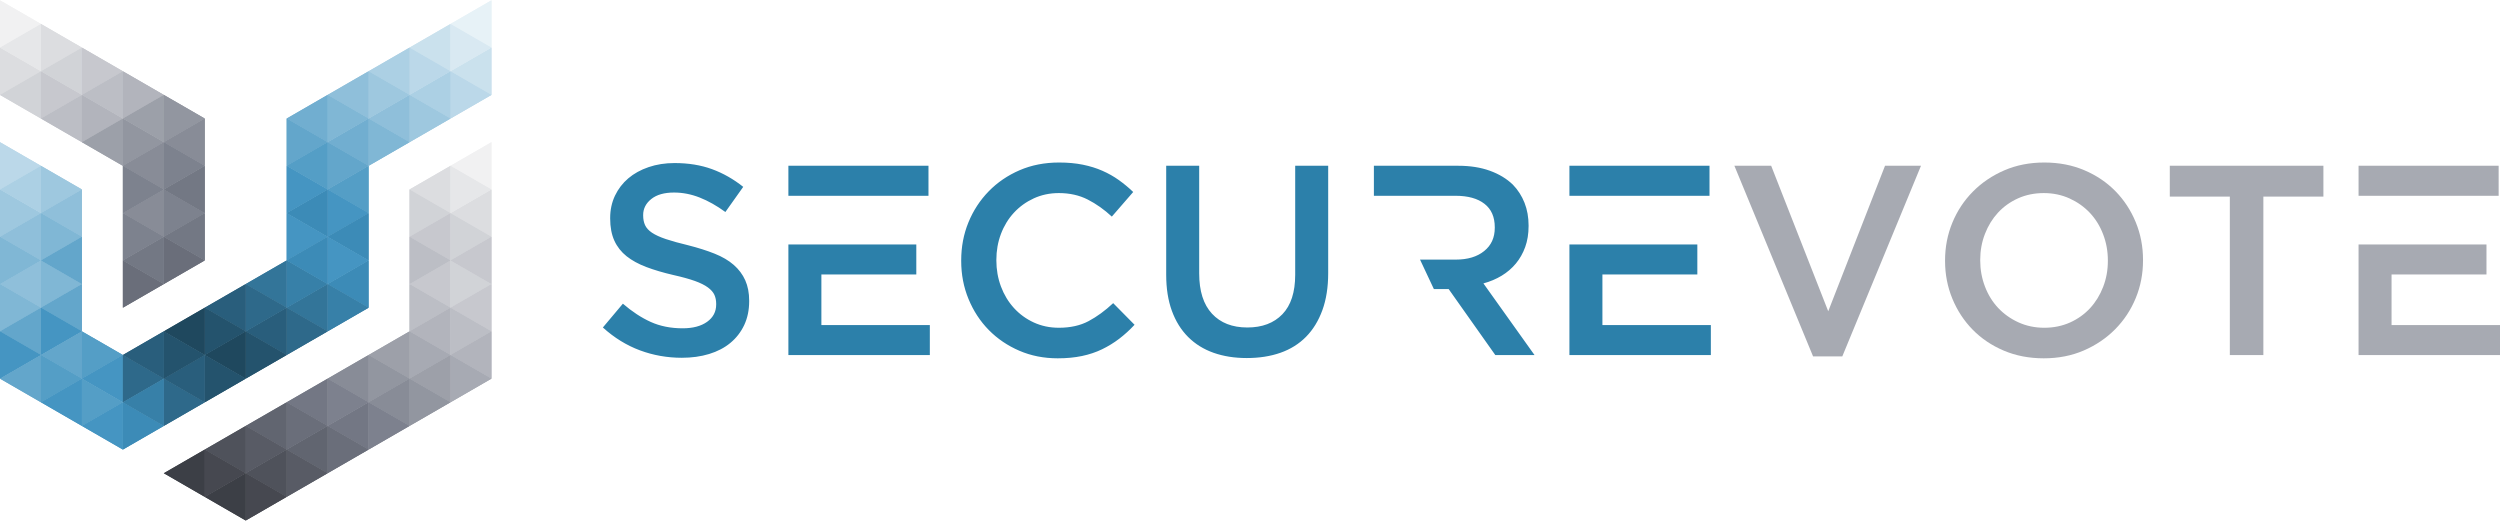
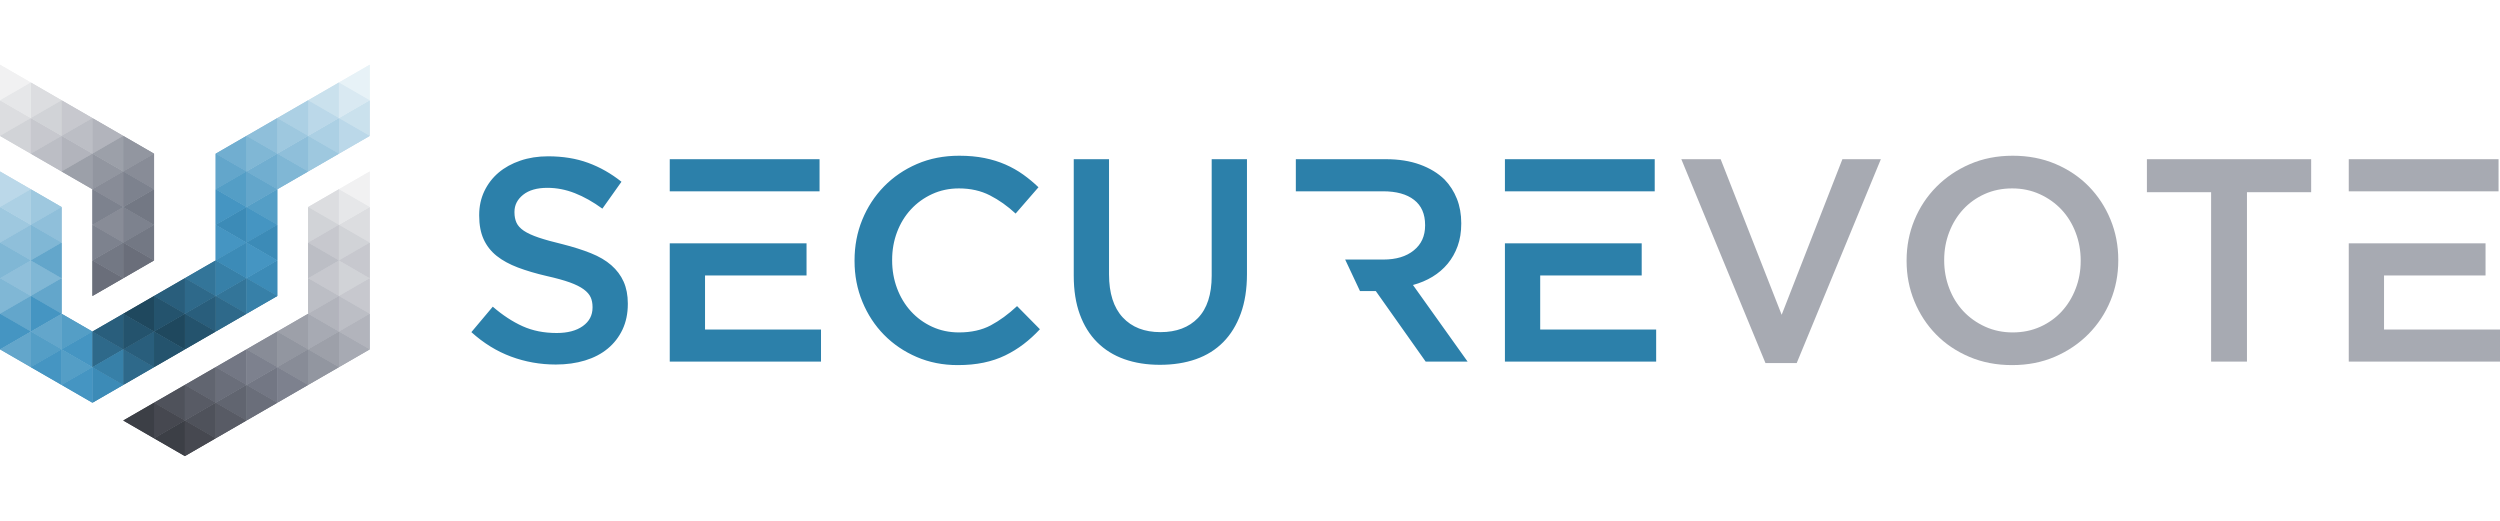
- <svg xmlns="http://www.w3.org/2000/svg" version="1.1" id="Layer_1" x="0px" y="0px" width="240px" height="50px" viewBox="0 0 1706.758 355.135" enable-background="new 0 0 312 65" xml:space="preserve">
+ <svg xmlns="http://www.w3.org/2000/svg" version="1.1" id="Layer_1" x="0px" y="0px" width="240px" height="50px" viewBox="0 0 2268.691 355.135" enable-background="new 0 0 2268.691 355.135" xml:space="preserve">
  <g>
-     <path fill-rule="evenodd" clip-rule="evenodd" fill="#2C80AA" d="M1158.776,166.673v20.497h-64.803v34.525h74.034v20.492h-96.56   v-75.514H1158.776z M1071.448,112.946h95.641v20.495h-95.641V112.946z M993.814,177.014c8.15,0,14.644-1.938,19.444-5.848   c4.831-3.878,7.231-9.17,7.231-15.848v-0.368c0-7.049-2.34-12.402-7.045-16.033c-4.678-3.66-11.297-5.477-19.82-5.477h-33.14   H937.96v-20.495h57.604c8.123,0,15.322,1.138,21.602,3.416c6.279,2.278,11.513,5.445,15.694,9.508   c3.448,3.57,6.093,7.694,7.941,12.369c1.844,4.679,2.769,9.849,2.769,15.511v0.368c0,5.295-0.769,10.064-2.311,14.311   c-1.536,4.246-3.662,7.999-6.367,11.26c-2.71,3.264-5.939,6.032-9.691,8.309c-3.756,2.277-7.909,4.033-12.466,5.262l34.897,48.928   h-26.771l-31.851-45.049h-0.37h-9.726l-9.458-20.125H993.814z M851.183,244.217c-8.367,0-15.936-1.195-22.709-3.598   c-6.768-2.4-12.551-6-17.354-10.801c-4.801-4.801-8.493-10.74-11.075-17.818c-2.587-7.078-3.879-15.291-3.879-24.646v-74.407   h22.525v73.485c0,12.061,2.922,21.23,8.738,27.508c5.818,6.279,13.848,9.418,24.127,9.418c10.153,0,18.123-3.016,23.938-9.047   c5.816-6.033,8.74-15.018,8.74-26.957v-74.407h22.525v73.3c0,9.602-1.327,18.031-3.972,25.293   c-2.647,7.264-6.368,13.324-11.166,18.186c-4.804,4.863-10.622,8.494-17.45,10.895   C867.339,243.021,859.677,244.217,851.183,244.217 M722.128,244.404c-9.478,0-18.216-1.723-26.215-5.172   c-8.003-3.445-14.954-8.156-20.836-14.125c-5.876-5.967-10.49-13.014-13.846-21.137c-3.353-8.123-5.015-16.801-5.015-26.034v-0.369   c0-9.232,1.63-17.879,4.922-25.941c3.294-8.061,7.909-15.14,13.848-21.232c5.942-6.095,12.987-10.895,21.11-14.402   c8.126-3.508,17.107-5.262,26.953-5.262c5.909,0,11.297,0.492,16.158,1.476c4.864,0.987,9.324,2.37,13.388,4.155   c4.058,1.785,7.815,3.911,11.259,6.368c3.448,2.463,6.707,5.172,9.788,8.126l-14.587,16.8c-5.171-4.8-10.646-8.678-16.433-11.632   c-5.782-2.953-12.369-4.431-19.757-4.431c-6.153,0-11.846,1.201-17.077,3.6c-5.229,2.401-9.756,5.664-13.568,9.788   c-3.816,4.122-6.771,8.953-8.866,14.492c-2.089,5.54-3.137,11.45-3.137,17.724v0.37c0,6.278,1.048,12.217,3.137,17.819   c2.095,5.598,5.05,10.492,8.866,14.676c3.812,4.184,8.339,7.477,13.568,9.879c5.231,2.398,10.924,3.6,17.077,3.6   c7.881,0,14.649-1.51,20.312-4.523c5.662-3.016,11.259-7.105,16.8-12.279l14.587,14.77c-3.322,3.572-6.804,6.74-10.433,9.512   c-3.63,2.768-7.539,5.168-11.723,7.199c-4.187,2.031-8.771,3.57-13.758,4.613C733.669,243.881,728.158,244.404,722.128,244.404    M625.568,166.673v20.497H560.76v34.525h74.042v20.492h-96.567v-75.514H625.568z M538.234,112.946h95.641v20.495h-95.641V112.946z    M465.494,244.037c-9.972,0-19.508-1.693-28.618-5.078c-9.11-3.387-17.541-8.59-25.296-15.602l13.664-16.25   c6.277,5.416,12.617,9.57,19.018,12.465c6.399,2.893,13.664,4.34,21.784,4.34c7.018,0,12.587-1.479,16.71-4.432   c4.121-2.955,6.186-6.896,6.186-11.818v-0.369c0-2.34-0.4-4.4-1.201-6.184c-0.798-1.783-2.276-3.479-4.433-5.078   c-2.182-1.602-5.139-3.078-8.892-4.432c-3.783-1.354-8.677-2.707-14.707-4.062c-6.924-1.6-13.047-3.416-18.433-5.445   c-5.357-2.032-9.876-4.493-13.511-7.386c-3.63-2.892-6.431-6.432-8.337-10.615c-1.907-4.185-2.861-9.231-2.861-15.142v-0.368   c0-5.539,1.105-10.618,3.289-15.231c2.22-4.616,5.234-8.556,9.081-11.818c3.846-3.263,8.463-5.815,13.878-7.662   c5.383-1.845,11.292-2.771,17.694-2.771c9.476,0,17.999,1.386,25.568,4.155c7.571,2.771,14.68,6.803,21.326,12.095l-12.186,17.169   c-5.909-4.307-11.755-7.599-17.541-9.878c-5.785-2.276-11.632-3.416-17.538-3.416c-6.645,0-11.818,1.476-15.508,4.43   c-3.695,2.956-5.539,6.587-5.539,10.895v0.37c0,2.461,0.428,4.648,1.29,6.556c0.863,1.905,2.433,3.629,4.707,5.168   c2.312,1.541,5.448,2.986,9.448,4.338c4.032,1.355,9.107,2.771,15.296,4.245c6.766,1.723,12.799,3.633,18.03,5.725   c5.231,2.093,9.602,4.648,13.047,7.665c3.448,3.016,6.093,6.52,7.879,10.523c1.783,3.998,2.675,8.648,2.675,13.939v0.367   c0,6.033-1.136,11.451-3.383,16.25c-2.277,4.797-5.418,8.863-9.448,12.186c-4.002,3.324-8.863,5.848-14.498,7.57   C478.479,243.172,472.265,244.037,465.494,244.037" />
-     <path fill-rule="evenodd" clip-rule="evenodd" fill="#A7AAB2" d="M1697.529,166.673v20.495h-64.807v34.527h74.035v20.492h-96.561   v-75.514H1697.529z M1610.197,112.946h95.641v20.495h-95.641V112.946z M1522.314,133.995h-40.987v-21.048h104.866v21.048h-40.988   v108.193h-22.891V133.995z M1395.29,244.404c-9.972,0-19.082-1.754-27.326-5.262c-8.249-3.51-15.324-8.277-21.233-14.309   s-10.523-13.078-13.848-21.141c-3.322-8.062-4.985-16.646-4.985-25.756v-0.369c0-9.107,1.663-17.695,4.985-25.755   c3.324-8.065,8.002-15.14,14.031-21.232c6.033-6.095,13.171-10.926,21.418-14.497c8.246-3.566,17.356-5.354,27.323-5.354   c9.972,0,19.077,1.752,27.329,5.262c8.249,3.507,15.321,8.279,21.23,14.311c5.909,6.03,10.523,13.077,13.849,21.138   c3.322,8.063,4.984,16.647,4.984,25.756v0.37c0,9.106-1.662,17.694-4.984,25.754c-3.325,8.066-8.002,15.139-14.032,21.234   c-6.032,6.092-13.174,10.924-21.415,14.492C1414.367,242.621,1405.26,244.404,1395.29,244.404 M1395.655,223.541   c6.37,0,12.219-1.201,17.573-3.6c5.322-2.4,9.877-5.662,13.692-9.787c3.786-4.123,6.771-8.955,8.892-14.492   c2.156-5.537,3.234-11.447,3.234-17.725v-0.369c0-6.276-1.078-12.218-3.234-17.818c-2.121-5.598-5.136-10.461-8.982-14.586   c-3.879-4.122-8.496-7.415-13.878-9.876c-5.415-2.46-11.294-3.694-17.662-3.694c-6.372,0-12.216,1.201-17.571,3.6   c-5.324,2.401-9.876,5.664-13.694,9.788c-3.783,4.122-6.771,8.953-8.894,14.491c-2.153,5.541-3.231,11.45-3.231,17.726v0.37   c0,6.278,1.078,12.217,3.231,17.819c2.123,5.602,5.139,10.463,8.984,14.586c3.879,4.123,8.496,7.414,13.879,9.875   C1383.409,222.309,1389.288,223.541,1395.655,223.541 M1184.072,112.946h25.11l38.955,99.333l38.774-99.333h24.553l-53.726,130.165   h-19.938L1184.072,112.946z" />
+     <path fill-rule="evenodd" clip-rule="evenodd" fill="#2C80AA" d="M1489.805,162.083v29.133h-92.109v49.074h105.23v29.127h-137.248   V162.083H1489.805z M1365.678,85.716h135.941v29.131h-135.941V85.716z M1255.331,176.781c11.585,0,20.814-2.754,27.638-8.312   c6.867-5.512,10.279-13.034,10.279-22.525v-0.522c0-10.019-3.326-17.628-10.014-22.79c-6.648-5.202-16.058-7.784-28.172-7.784   h-47.104h-32.017V85.716h81.877c11.547,0,21.779,1.617,30.704,4.855c8.926,3.238,16.364,7.739,22.308,13.515   c4.901,5.075,8.66,10.936,11.288,17.581c2.62,6.65,3.935,13.999,3.935,22.046v0.523c0,7.526-1.092,14.305-3.283,20.341   c-2.184,6.035-5.206,11.37-9.051,16.004c-3.852,4.64-8.442,8.573-13.775,11.811c-5.338,3.236-11.241,5.732-17.719,7.479   l49.603,69.545h-38.052l-45.271-64.031h-0.526h-13.823l-13.443-28.605H1255.331z M1052.598,272.301   c-11.893,0-22.65-1.698-32.277-5.113c-9.619-3.412-17.84-8.528-24.668-15.352c-6.823-6.824-12.071-15.267-15.741-25.327   c-3.678-10.061-5.514-21.734-5.514-35.032V85.716h32.017v104.451c0,17.143,4.153,30.176,12.421,39.099   c8.271,8.925,19.683,13.387,34.293,13.387c14.433,0,25.76-4.286,34.026-12.859c8.267-8.575,12.423-21.346,12.423-38.316V85.716   h32.017v104.187c0,13.647-1.887,25.629-5.645,35.95c-3.764,10.324-9.052,18.939-15.871,25.849   c-6.828,6.913-15.099,12.073-24.804,15.485C1075.562,270.603,1064.672,272.301,1052.598,272.301 M869.163,272.567   c-13.472,0-25.892-2.448-37.262-7.351c-11.375-4.897-21.255-11.594-29.615-20.077c-8.353-8.481-14.911-18.497-19.68-30.043   c-4.766-11.546-7.128-23.881-7.128-37.004v-0.525c0-13.123,2.316-25.413,6.996-36.872c4.682-11.458,11.241-21.519,19.683-30.179   c8.446-8.663,18.46-15.486,30.006-20.471c11.55-4.986,24.315-7.479,38.311-7.479c8.398,0,16.057,0.7,22.967,2.098   c6.913,1.403,13.253,3.369,19.028,5.906c5.768,2.538,11.109,5.559,16.003,9.052c4.901,3.501,9.533,7.351,13.913,11.55   l-20.733,23.879c-7.351-6.823-15.133-12.334-23.357-16.533c-8.219-4.197-17.581-6.298-28.082-6.298   c-8.746,0-16.837,1.708-24.272,5.117c-7.434,3.413-13.867,8.051-19.286,13.913c-5.425,5.859-9.625,12.726-12.603,20.599   c-2.969,7.874-4.458,16.274-4.458,25.193v0.526c0,8.923,1.489,17.366,4.458,25.328c2.978,7.956,7.178,14.913,12.603,20.859   c5.419,5.946,11.853,10.627,19.286,14.042c7.436,3.409,15.526,5.116,24.272,5.116c11.202,0,20.822-2.146,28.871-6.43   c8.048-4.286,16.003-10.1,23.878-17.453l20.734,20.993c-4.723,5.077-9.671,9.58-14.829,13.52   c-5.159,3.934-10.716,7.346-16.662,10.232c-5.951,2.888-12.467,5.075-19.556,6.558   C885.567,271.823,877.734,272.567,869.163,272.567 M731.915,162.083v29.133h-92.117v49.074H745.04v29.127H607.781V162.083H731.915z    M607.781,85.716h135.941v29.131H607.781V85.716z M504.39,272.046c-14.173,0-27.728-2.407-40.677-7.218   c-12.949-4.814-24.933-12.21-35.955-22.176l19.422-23.098c8.922,7.698,17.934,13.604,27.031,17.718   c9.096,4.111,19.422,6.168,30.963,6.168c9.975,0,17.891-2.102,23.752-6.299c5.857-4.2,8.791-9.803,8.791-16.799v-0.524   c0-3.325-0.568-6.255-1.707-8.789c-1.134-2.534-3.235-4.944-6.3-7.218c-3.102-2.276-7.305-4.375-12.639-6.299   c-5.377-1.924-12.333-3.848-20.904-5.774c-9.841-2.273-18.545-4.855-26.199-7.74c-7.615-2.888-14.038-6.386-19.204-10.499   c-5.159-4.11-9.141-9.142-11.85-15.088c-2.711-5.948-4.067-13.121-4.067-21.522v-0.522c0-7.873,1.571-15.092,4.675-21.649   c3.155-6.562,7.44-12.162,12.908-16.798c5.466-4.638,12.028-8.265,19.726-10.891c7.65-2.622,16.05-3.938,25.15-3.938   c13.468,0,25.583,1.97,36.342,5.905c10.762,3.938,20.865,9.669,30.312,17.192l-17.32,24.404c-8.399-6.122-16.708-10.8-24.933-14.04   c-8.223-3.235-16.533-4.855-24.928-4.855c-9.444,0-16.799,2.097-22.043,6.297c-5.252,4.202-7.873,9.363-7.873,15.485v0.525   c0,3.499,0.608,6.606,1.834,9.318c1.227,2.708,3.458,5.159,6.69,7.346c3.287,2.19,7.744,4.244,13.43,6.167   c5.731,1.927,12.945,3.938,21.741,6.034c9.616,2.449,18.191,5.164,25.628,8.137c7.436,2.975,13.647,6.607,18.544,10.894   c4.901,4.286,8.66,9.267,11.199,14.958c2.534,5.683,3.802,12.292,3.802,19.812v0.522c0,8.575-1.614,16.276-4.809,23.098   c-3.236,6.817-7.7,12.598-13.429,17.319c-5.688,4.726-12.599,8.312-20.607,10.761C522.846,270.815,514.014,272.046,504.39,272.046" />
+     <path fill-rule="evenodd" clip-rule="evenodd" fill="#A7AAB2" d="M2255.574,162.083v29.13h-92.114v49.077h105.231v29.127h-137.249   V162.083H2255.574z M2131.442,85.716h135.941v29.131h-135.941V85.716z M2006.528,115.634h-58.259V85.716h149.055v29.917h-58.26   v153.783h-32.536V115.634z M1825.979,272.567c-14.173,0-27.122-2.493-38.84-7.479c-11.726-4.989-21.782-11.766-30.182-20.338   c-8.398-8.573-14.957-18.589-19.682-30.049c-4.723-11.46-7.087-23.661-7.087-36.609v-0.525c0-12.945,2.364-25.151,7.087-36.607   c4.725-11.464,11.373-21.519,19.943-30.178c8.575-8.664,18.721-15.53,30.442-20.605c11.722-5.069,24.671-7.609,38.837-7.609   c14.174,0,27.115,2.49,38.845,7.479c11.726,4.985,21.777,11.768,30.177,20.341c8.398,8.571,14.957,18.587,19.684,30.045   c4.723,11.461,7.085,23.662,7.085,36.609v0.526c0,12.943-2.362,25.15-7.085,36.607c-4.727,11.465-11.373,21.518-19.945,30.182   c-8.573,8.659-18.725,15.527-30.438,20.599C1853.095,270.033,1840.149,272.567,1825.979,272.567 M1826.498,242.913   c9.055,0,17.367-1.707,24.979-5.116c7.564-3.412,14.039-8.048,19.462-13.911c5.381-5.86,9.623-12.729,12.638-20.599   c3.065-7.871,4.598-16.271,4.598-25.194v-0.525c0-8.921-1.532-17.367-4.598-25.327c-3.015-7.956-7.3-14.869-12.768-20.732   c-5.513-5.859-12.076-10.54-19.726-14.038c-7.696-3.497-16.053-5.25-25.104-5.25c-9.057,0-17.363,1.708-24.975,5.117   c-7.568,3.413-14.038,8.051-19.465,13.913c-5.378,5.859-9.624,12.726-12.642,20.597c-3.061,7.876-4.593,16.275-4.593,25.195v0.526   c0,8.923,1.532,17.366,4.593,25.328c3.018,7.962,7.304,14.871,12.771,20.731c5.514,5.86,12.076,10.539,19.727,14.036   C1809.092,241.161,1817.448,242.913,1826.498,242.913 M1525.76,85.716h35.69l55.37,141.19l55.113-141.19h34.898l-76.364,185.013   h-28.34L1525.76,85.716z" />
    <g>
      <polygon fill-rule="evenodd" clip-rule="evenodd" fill="#888C97" points="111.837,161.424 83.877,145.282 111.837,129.139   " />
      <polygon fill-rule="evenodd" clip-rule="evenodd" fill="#7D828E" points="111.838,161.424 139.798,145.281 111.838,129.139   " />
      <polygon fill-rule="evenodd" clip-rule="evenodd" fill="#C7C8CE" points="307.556,209.853 279.597,193.71 307.556,177.567   " />
      <polygon fill-rule="evenodd" clip-rule="evenodd" fill="#BCBEC5" points="279.597,225.995 307.556,209.853 279.597,193.71   " />
      <polygon fill-rule="evenodd" clip-rule="evenodd" fill="#B2B4BC" points="307.556,242.138 279.597,225.995 307.556,209.853   " />
      <polygon fill-rule="evenodd" clip-rule="evenodd" fill="#A7AAB3" points="279.597,258.28 307.556,242.138 279.597,225.995   " />
      <polygon fill-rule="evenodd" clip-rule="evenodd" fill="#DCDDE0" points="307.557,145.283 279.597,129.141 307.557,112.998   " />
      <polygon fill-rule="evenodd" clip-rule="evenodd" fill="#D1D3D7" points="279.598,161.425 307.558,145.283 279.598,129.141   " />
      <polygon fill-rule="evenodd" clip-rule="evenodd" fill="#DCDDE0" points="335.517,161.425 307.557,145.283 335.517,129.141   " />
      <polygon fill-rule="evenodd" clip-rule="evenodd" fill="#D1D3D7" points="307.557,209.853 335.517,193.71 307.557,177.567   " />
      <polygon fill-rule="evenodd" clip-rule="evenodd" fill="#C7C8CE" points="335.516,225.995 307.556,209.853 335.516,193.71   " />
      <polygon fill-rule="evenodd" clip-rule="evenodd" fill="#BCBEC5" points="307.557,242.138 335.517,225.995 307.557,209.853   " />
      <polygon fill-rule="evenodd" clip-rule="evenodd" fill="#F1F1F2" points="335.517,129.14 307.557,112.997 335.517,96.855   " />
      <polygon fill-rule="evenodd" clip-rule="evenodd" fill="#E6E7E9" points="307.558,145.283 335.518,129.141 307.558,112.998   " />
      <polygon fill-rule="evenodd" clip-rule="evenodd" fill="#737784" points="251.637,306.707 223.677,290.564 251.637,274.423   " />
      <polygon fill-rule="evenodd" clip-rule="evenodd" fill="#6A6E7A" points="223.677,322.85 251.637,306.707 223.677,290.564   " />
      <polygon fill-rule="evenodd" clip-rule="evenodd" fill="#616570" points="195.718,306.707 223.678,322.85 223.678,290.564   " />
      <polygon fill-rule="evenodd" clip-rule="evenodd" fill="#585B65" points="195.717,338.992 195.717,306.707 223.677,322.85   " />
      <polygon fill-rule="evenodd" clip-rule="evenodd" fill="#4F525B" points="167.758,322.85 195.718,338.993 195.718,306.708   " />
      <polygon fill-rule="evenodd" clip-rule="evenodd" fill="#464850" points="167.757,355.135 167.757,322.85 195.716,338.993   " />
      <polygon fill-rule="evenodd" clip-rule="evenodd" fill="#3C3F46" points="139.798,338.992 167.758,355.135 167.758,322.85   " />
      <polygon fill-rule="evenodd" clip-rule="evenodd" fill="#737784" points="223.677,290.564 195.717,274.423 223.677,258.279   " />
      <polygon fill-rule="evenodd" clip-rule="evenodd" fill="#6A6E7A" points="195.717,306.707 223.677,290.564 195.717,274.422   " />
      <polygon fill-rule="evenodd" clip-rule="evenodd" fill="#616570" points="167.758,290.564 195.718,306.708 195.718,274.423   " />
      <polygon fill-rule="evenodd" clip-rule="evenodd" fill="#585B65" points="167.757,322.85 167.757,290.564 195.717,306.708   " />
      <polygon fill-rule="evenodd" clip-rule="evenodd" fill="#4F525B" points="139.798,306.707 167.758,322.85 167.758,290.564   " />
      <polygon fill-rule="evenodd" clip-rule="evenodd" fill="#464850" points="139.797,338.992 139.797,306.707 167.758,322.85   " />
      <polygon fill-rule="evenodd" clip-rule="evenodd" fill="#3C3F46" points="111.838,322.85 139.798,338.993 139.798,306.708   " />
      <polygon fill-rule="evenodd" clip-rule="evenodd" fill="#9DA0A9" points="251.637,242.138 279.597,258.279 279.597,225.994   " />
      <polygon fill-rule="evenodd" clip-rule="evenodd" fill="#9296A0" points="251.637,274.422 251.637,242.138 279.597,258.279   " />
      <polygon fill-rule="evenodd" clip-rule="evenodd" fill="#888C97" points="223.677,258.279 251.637,274.423 251.637,242.138   " />
      <polygon fill-rule="evenodd" clip-rule="evenodd" fill="#7D818E" points="223.677,290.564 223.677,258.279 251.637,274.422   " />
      <polygon fill-rule="evenodd" clip-rule="evenodd" fill="#B2B4BC" points="335.516,258.28 307.556,242.138 335.516,225.995   " />
      <polygon fill-rule="evenodd" clip-rule="evenodd" fill="#A7AAB3" points="307.557,274.423 335.517,258.279 307.557,242.138   " />
      <polygon fill-rule="evenodd" clip-rule="evenodd" fill="#9DA0A9" points="279.597,258.28 307.557,274.423 307.557,242.138   " />
      <polygon fill-rule="evenodd" clip-rule="evenodd" fill="#9296A0" points="279.596,290.565 279.596,258.28 307.556,274.422   " />
      <polygon fill-rule="evenodd" clip-rule="evenodd" fill="#888C97" points="251.637,274.423 279.597,290.565 279.597,258.279   " />
      <polygon fill-rule="evenodd" clip-rule="evenodd" fill="#7D818E" points="251.637,306.708 251.637,274.423 279.597,290.564   " />
      <polygon fill-rule="evenodd" clip-rule="evenodd" fill="#80B7D5" points="27.959,209.853 55.919,193.71 27.959,177.567   " />
      <polygon fill-rule="evenodd" clip-rule="evenodd" fill="#63A6CB" points="55.918,225.995 27.959,209.853 55.918,193.71   " />
      <polygon fill-rule="evenodd" clip-rule="evenodd" fill="#4595C2" points="27.959,242.138 55.919,225.996 27.959,209.853   " />
      <polygon fill-rule="evenodd" clip-rule="evenodd" fill="#63A6CB" points="55.918,258.28 27.959,242.138 55.918,225.995   " />
      <polygon fill-rule="evenodd" clip-rule="evenodd" fill="#9EC8DF" points="27.959,145.283 55.919,129.14 27.959,112.998   " />
      <polygon fill-rule="evenodd" clip-rule="evenodd" fill="#8FBFDA" points="55.919,161.426 27.959,145.284 55.919,129.141   " />
      <polygon fill-rule="evenodd" clip-rule="evenodd" fill="#9EC8DF" points="-0.001,161.426 27.958,145.284 -0.001,129.141   " />
      <polygon fill-rule="evenodd" clip-rule="evenodd" fill="#8FBFDA" points="27.958,209.853 -0.002,193.71 27.958,177.567   " />
      <polygon fill-rule="evenodd" clip-rule="evenodd" fill="#80B7D5" points="-0.001,225.995 27.959,209.854 -0.001,193.71   " />
      <polygon fill-rule="evenodd" clip-rule="evenodd" fill="#63A6CB" points="27.958,242.138 -0.002,225.996 27.958,209.853   " />
      <polygon fill-rule="evenodd" clip-rule="evenodd" fill="#BBD8E9" points="-0.001,129.141 27.958,112.998 -0.001,96.855   " />
      <polygon fill-rule="evenodd" clip-rule="evenodd" fill="#ACD0E4" points="27.959,145.283 0,129.141 27.959,112.998   " />
      <polygon fill-rule="evenodd" clip-rule="evenodd" fill="#3C8BB7" points="83.878,306.707 111.838,290.564 83.878,274.423   " />
      <polygon fill-rule="evenodd" clip-rule="evenodd" fill="#2E698A" points="111.838,290.564 139.797,274.423 111.838,258.279   " />
      <polygon fill-rule="evenodd" clip-rule="evenodd" fill="#549EC6" points="83.877,242.138 55.918,258.279 55.918,225.994   " />
      <polygon fill-rule="evenodd" clip-rule="evenodd" fill="#4595C2" points="83.878,274.422 83.878,242.138 55.917,258.279   " />
      <polygon fill-rule="evenodd" clip-rule="evenodd" fill="#2E698A" points="111.837,258.279 83.877,274.423 83.877,242.138   " />
      <polygon fill-rule="evenodd" clip-rule="evenodd" fill="#3780A8" points="111.837,290.564 111.837,258.279 83.877,274.422   " />
      <polygon fill-rule="evenodd" clip-rule="evenodd" fill="#4595C2" points="-0.001,258.28 27.959,242.138 -0.001,225.995   " />
      <polygon fill-rule="evenodd" clip-rule="evenodd" fill="#63A6CB" points="27.958,274.423 -0.002,258.279 27.958,242.138   " />
      <polygon fill-rule="evenodd" clip-rule="evenodd" fill="#549EC6" points="55.918,258.28 27.958,274.423 27.958,242.138   " />
      <polygon fill-rule="evenodd" clip-rule="evenodd" fill="#4595C2" points="55.918,290.565 55.918,258.28 27.959,274.422   " />
      <polygon fill-rule="evenodd" clip-rule="evenodd" fill="#549EC6" points="83.878,274.423 55.917,290.565 55.917,258.279   " />
      <polygon fill-rule="evenodd" clip-rule="evenodd" fill="#4595C2" points="83.878,306.708 83.878,274.423 55.918,290.564   " />
      <polygon fill-rule="evenodd" clip-rule="evenodd" fill="#337599" points="223.677,225.995 195.717,209.853 223.677,193.71   " />
      <polygon fill-rule="evenodd" clip-rule="evenodd" fill="#2E698A" points="195.718,242.138 223.678,225.995 195.718,209.853   " />
      <polygon fill-rule="evenodd" clip-rule="evenodd" fill="#295E7C" points="167.758,225.995 195.718,242.137 195.718,209.853   " />
      <polygon fill-rule="evenodd" clip-rule="evenodd" fill="#24536D" points="167.757,258.28 167.757,225.995 195.717,242.138   " />
      <polygon fill-rule="evenodd" clip-rule="evenodd" fill="#1F485E" points="139.798,242.138 167.758,258.279 167.758,225.995   " />
      <polygon fill-rule="evenodd" clip-rule="evenodd" fill="#24536D" points="139.798,274.423 139.798,242.138 167.758,258.279   " />
      <polygon fill-rule="evenodd" clip-rule="evenodd" fill="#295E7C" points="111.838,258.28 139.797,274.423 139.797,242.138   " />
      <polygon fill-rule="evenodd" clip-rule="evenodd" fill="#337599" points="195.717,209.853 167.757,193.71 195.717,177.567   " />
      <polygon fill-rule="evenodd" clip-rule="evenodd" fill="#2E698A" points="167.758,225.995 195.718,209.853 167.758,193.71   " />
      <polygon fill-rule="evenodd" clip-rule="evenodd" fill="#295E7C" points="139.798,209.853 167.758,225.995 167.758,193.71   " />
      <polygon fill-rule="evenodd" clip-rule="evenodd" fill="#24536D" points="139.797,242.138 139.797,209.853 167.758,225.995   " />
      <polygon fill-rule="evenodd" clip-rule="evenodd" fill="#1F485E" points="111.838,225.995 139.797,242.137 139.797,209.853   " />
      <polygon fill-rule="evenodd" clip-rule="evenodd" fill="#24536D" points="111.838,258.279 111.838,225.995 139.798,242.138   " />
      <polygon fill-rule="evenodd" clip-rule="evenodd" fill="#295E7C" points="83.878,242.138 111.838,258.279 111.838,225.995   " />
      <polygon fill-rule="evenodd" clip-rule="evenodd" fill="#549EC6" points="223.679,129.14 251.639,145.282 251.639,112.998   " />
      <polygon fill-rule="evenodd" clip-rule="evenodd" fill="#4595C2" points="223.678,161.425 223.678,129.14 251.638,145.283   " />
      <polygon fill-rule="evenodd" clip-rule="evenodd" fill="#3C8BB7" points="195.719,145.283 223.679,161.425 223.679,129.14   " />
      <polygon fill-rule="evenodd" clip-rule="evenodd" fill="#3780A8" points="195.718,209.853 195.718,177.567 223.678,193.709   " />
      <polygon fill-rule="evenodd" clip-rule="evenodd" fill="#3C8BB7" points="223.677,193.71 251.637,209.853 251.637,177.567   " />
      <polygon fill-rule="evenodd" clip-rule="evenodd" fill="#3780A8" points="223.677,225.995 223.677,193.71 251.637,209.853   " />
      <polygon fill-rule="evenodd" clip-rule="evenodd" fill="#CAE1ED" points="335.517,64.57 307.558,48.428 335.517,32.285   " />
      <polygon fill-rule="evenodd" clip-rule="evenodd" fill="#BBD8E9" points="307.558,80.712 335.517,64.57 307.558,48.427   " />
      <polygon fill-rule="evenodd" clip-rule="evenodd" fill="#ACD0E4" points="279.598,64.57 307.558,80.712 307.558,48.428   " />
      <polygon fill-rule="evenodd" clip-rule="evenodd" fill="#9EC8DF" points="279.598,96.855 279.598,64.57 307.558,80.713   " />
      <polygon fill-rule="evenodd" clip-rule="evenodd" fill="#8FBFDA" points="251.638,80.712 279.598,96.854 279.598,64.569   " />
      <polygon fill-rule="evenodd" clip-rule="evenodd" fill="#80B7D5" points="251.638,112.998 251.638,80.712 279.598,96.855   " />
      <polygon fill-rule="evenodd" clip-rule="evenodd" fill="#71AED0" points="223.679,96.855 251.639,112.997 251.639,80.713   " />
      <polygon fill-rule="evenodd" clip-rule="evenodd" fill="#CAE1ED" points="307.558,48.427 279.597,32.285 307.558,16.142   " />
      <polygon fill-rule="evenodd" clip-rule="evenodd" fill="#BBD8E9" points="279.598,64.57 307.558,48.428 279.598,32.285   " />
      <polygon fill-rule="evenodd" clip-rule="evenodd" fill="#ACD0E4" points="251.638,48.427 279.598,64.569 279.598,32.284   " />
      <polygon fill-rule="evenodd" clip-rule="evenodd" fill="#9EC8DF" points="251.638,80.712 251.638,48.427 279.598,64.57   " />
      <polygon fill-rule="evenodd" clip-rule="evenodd" fill="#8FBFDA" points="223.679,64.57 251.639,80.712 251.639,48.428   " />
      <polygon fill-rule="evenodd" clip-rule="evenodd" fill="#80B7D5" points="223.678,96.854 223.678,64.57 251.638,80.713   " />
      <polygon fill-rule="evenodd" clip-rule="evenodd" fill="#71AED0" points="195.719,80.712 223.679,96.854 223.679,64.569   " />
      <polygon fill-rule="evenodd" clip-rule="evenodd" fill="#E7F2F7" points="307.558,16.142 335.518,32.285 335.518,0   " />
      <polygon fill-rule="evenodd" clip-rule="evenodd" fill="#D9E9F2" points="307.558,48.427 307.558,16.142 335.518,32.285   " />
      <polygon fill-rule="evenodd" clip-rule="evenodd" fill="#DCDDE0" points="0,64.57 27.96,48.428 0,32.285   " />
      <polygon fill-rule="evenodd" clip-rule="evenodd" fill="#D1D3D7" points="27.959,80.712 -0.001,64.57 27.959,48.427   " />
      <polygon fill-rule="evenodd" clip-rule="evenodd" fill="#C7C8CE" points="55.919,64.57 27.959,80.712 27.959,48.428   " />
      <polygon fill-rule="evenodd" clip-rule="evenodd" fill="#BCBEC5" points="55.919,96.855 55.919,64.57 27.959,80.713   " />
      <polygon fill-rule="evenodd" clip-rule="evenodd" fill="#B2B4BC" points="83.879,80.712 55.919,96.854 55.919,64.569   " />
      <polygon fill-rule="evenodd" clip-rule="evenodd" fill="#9CA0A9" points="83.879,112.998 83.879,80.712 55.919,96.855   " />
      <polygon fill-rule="evenodd" clip-rule="evenodd" fill="#9296A0" points="111.839,96.855 83.879,112.997 83.879,80.713   " />
      <polygon fill-rule="evenodd" clip-rule="evenodd" fill="#DCDDE0" points="27.96,48.427 55.92,32.285 27.96,16.142   " />
      <polygon fill-rule="evenodd" clip-rule="evenodd" fill="#D1D3D7" points="55.919,64.57 27.959,48.428 55.919,32.285   " />
      <polygon fill-rule="evenodd" clip-rule="evenodd" fill="#C7C8CE" points="83.879,48.427 55.919,64.569 55.919,32.284   " />
      <polygon fill-rule="evenodd" clip-rule="evenodd" fill="#BCBEC5" points="83.879,80.712 83.879,48.427 55.919,64.57   " />
      <polygon fill-rule="evenodd" clip-rule="evenodd" fill="#B2B4BC" points="111.839,64.57 83.879,80.712 83.879,48.428   " />
      <polygon fill-rule="evenodd" clip-rule="evenodd" fill="#9CA0A9" points="111.839,96.854 111.839,64.57 83.879,80.713   " />
      <polygon fill-rule="evenodd" clip-rule="evenodd" fill="#9296A0" points="139.798,80.712 111.838,96.854 111.838,64.569   " />
      <polygon fill-rule="evenodd" clip-rule="evenodd" fill="#F1F1F2" points="27.959,16.142 0,32.285 0,0   " />
      <polygon fill-rule="evenodd" clip-rule="evenodd" fill="#E6E7E9" points="27.959,48.427 27.959,16.142 -0.001,32.285   " />
      <polygon fill-rule="evenodd" clip-rule="evenodd" fill="#6A6E7A" points="83.878,209.853 111.839,193.709 83.878,177.567   " />
      <polygon fill-rule="evenodd" clip-rule="evenodd" fill="#888C97" points="111.839,129.14 83.879,112.998 111.839,96.855   " />
      <polygon fill-rule="evenodd" clip-rule="evenodd" fill="#7D828E" points="83.879,145.282 111.839,129.14 83.879,112.997   " />
      <polygon fill-rule="evenodd" clip-rule="evenodd" fill="#737884" points="139.798,145.282 111.838,129.14 139.798,112.997   " />
      <polygon fill-rule="evenodd" clip-rule="evenodd" fill="#888C97" points="139.798,112.998 111.838,96.855 139.798,80.712   " />
      <polygon fill-rule="evenodd" clip-rule="evenodd" fill="#7D828E" points="111.839,129.14 139.799,112.998 111.839,96.855   " />
      <polygon fill-rule="evenodd" clip-rule="evenodd" fill="#63A6CB" points="223.679,129.14 251.639,112.998 223.679,96.855   " />
      <polygon fill-rule="evenodd" clip-rule="evenodd" fill="#4595C2" points="195.719,145.282 223.679,129.14 195.719,112.997   " />
      <polygon fill-rule="evenodd" clip-rule="evenodd" fill="#63A6CB" points="195.719,112.998 223.679,96.855 195.719,80.712   " />
      <polygon fill-rule="evenodd" clip-rule="evenodd" fill="#549EC6" points="223.679,129.14 195.718,112.998 223.679,96.855   " />
      <polygon fill-rule="evenodd" clip-rule="evenodd" fill="#4595C2" points="195.719,177.566 195.719,145.282 223.679,161.425   " />
      <polygon fill-rule="evenodd" clip-rule="evenodd" fill="#3C8BB7" points="223.679,161.425 251.639,177.567 251.639,145.282   " />
      <polygon fill-rule="evenodd" clip-rule="evenodd" fill="#4595C2" points="223.679,193.71 223.679,161.425 251.639,177.567   " />
      <polygon fill-rule="evenodd" clip-rule="evenodd" fill="#3C8BB7" points="223.678,193.71 195.718,177.567 223.678,161.425   " />
      <polygon fill-rule="evenodd" clip-rule="evenodd" fill="#6A6E7A" points="111.838,193.709 139.798,177.567 111.838,161.424   " />
      <polygon fill-rule="evenodd" clip-rule="evenodd" fill="#737884" points="111.838,193.71 83.878,177.566 111.838,161.424   " />
      <polygon fill-rule="evenodd" clip-rule="evenodd" fill="#7D828E" points="83.878,177.566 111.838,161.425 83.878,145.282   " />
      <polygon fill-rule="evenodd" clip-rule="evenodd" fill="#737884" points="139.797,177.566 111.837,161.425 139.797,145.282   " />
      <polygon fill-rule="evenodd" clip-rule="evenodd" fill="#80B7D5" points="27.959,177.567 55.919,161.426 27.959,145.283   " />
      <polygon fill-rule="evenodd" clip-rule="evenodd" fill="#8FBFDA" points="27.959,177.567 0,161.425 27.959,145.283   " />
      <polygon fill-rule="evenodd" clip-rule="evenodd" fill="#63A6CB" points="55.919,193.711 27.959,177.569 55.919,161.426   " />
      <polygon fill-rule="evenodd" clip-rule="evenodd" fill="#80B7D5" points="-0.001,193.711 27.958,177.569 -0.001,161.426   " />
      <polygon fill-rule="evenodd" clip-rule="evenodd" fill="#C7C8CE" points="307.558,177.567 279.597,161.426 307.558,145.283   " />
      <polygon fill-rule="evenodd" clip-rule="evenodd" fill="#D1D3D7" points="307.558,177.567 335.517,161.425 307.558,145.283   " />
      <polygon fill-rule="evenodd" clip-rule="evenodd" fill="#BCBEC5" points="279.598,193.71 307.558,177.567 279.598,161.425   " />
      <polygon fill-rule="evenodd" clip-rule="evenodd" fill="#C7C8CE" points="335.517,193.71 307.558,177.567 335.517,161.426   " />
      <polygon fill-rule="evenodd" clip-rule="evenodd" fill="#888C97" points="111.837,161.424 83.877,145.282 111.837,129.139   " />
      <polygon fill-rule="evenodd" clip-rule="evenodd" fill="#7D828E" points="111.838,161.424 139.798,145.281 111.838,129.139   " />
      <polygon fill-rule="evenodd" clip-rule="evenodd" fill="#C7C8CE" points="307.556,209.853 279.597,193.71 307.556,177.567   " />
      <polygon fill-rule="evenodd" clip-rule="evenodd" fill="#BCBEC5" points="279.597,225.995 307.556,209.853 279.597,193.71   " />
      <polygon fill-rule="evenodd" clip-rule="evenodd" fill="#B2B4BC" points="307.556,242.138 279.597,225.995 307.556,209.853   " />
      <polygon fill-rule="evenodd" clip-rule="evenodd" fill="#A7AAB3" points="279.597,258.28 307.556,242.138 279.597,225.995   " />
      <polygon fill-rule="evenodd" clip-rule="evenodd" fill="#DCDDE0" points="307.557,145.283 279.597,129.141 307.557,112.998   " />
      <polygon fill-rule="evenodd" clip-rule="evenodd" fill="#D1D3D7" points="279.598,161.425 307.558,145.283 279.598,129.141   " />
      <polygon fill-rule="evenodd" clip-rule="evenodd" fill="#DCDDE0" points="335.517,161.425 307.557,145.283 335.517,129.141   " />
      <polygon fill-rule="evenodd" clip-rule="evenodd" fill="#D1D3D7" points="307.557,209.853 335.517,193.71 307.557,177.567   " />
      <polygon fill-rule="evenodd" clip-rule="evenodd" fill="#C7C8CE" points="335.516,225.995 307.556,209.853 335.516,193.71   " />
      <polygon fill-rule="evenodd" clip-rule="evenodd" fill="#BCBEC5" points="307.557,242.138 335.517,225.995 307.557,209.853   " />
      <polygon fill-rule="evenodd" clip-rule="evenodd" fill="#F1F1F2" points="335.517,129.14 307.557,112.997 335.517,96.855   " />
      <polygon fill-rule="evenodd" clip-rule="evenodd" fill="#E6E7E9" points="307.558,145.283 335.518,129.141 307.558,112.998   " />
      <polygon fill-rule="evenodd" clip-rule="evenodd" fill="#737784" points="251.637,306.707 223.677,290.564 251.637,274.423   " />
      <polygon fill-rule="evenodd" clip-rule="evenodd" fill="#6A6E7A" points="223.677,322.85 251.637,306.707 223.677,290.564   " />
      <polygon fill-rule="evenodd" clip-rule="evenodd" fill="#616570" points="195.718,306.707 223.678,322.85 223.678,290.564   " />
      <polygon fill-rule="evenodd" clip-rule="evenodd" fill="#585B65" points="195.717,338.992 195.717,306.707 223.677,322.85   " />
      <polygon fill-rule="evenodd" clip-rule="evenodd" fill="#4F525B" points="167.758,322.85 195.718,338.993 195.718,306.708   " />
      <polygon fill-rule="evenodd" clip-rule="evenodd" fill="#464850" points="167.757,355.135 167.757,322.85 195.716,338.993   " />
      <polygon fill-rule="evenodd" clip-rule="evenodd" fill="#3C3F46" points="139.798,338.992 167.758,355.135 167.758,322.85   " />
      <polygon fill-rule="evenodd" clip-rule="evenodd" fill="#737784" points="223.677,290.564 195.717,274.423 223.677,258.279   " />
      <polygon fill-rule="evenodd" clip-rule="evenodd" fill="#6A6E7A" points="195.717,306.707 223.677,290.564 195.717,274.422   " />
      <polygon fill-rule="evenodd" clip-rule="evenodd" fill="#616570" points="167.758,290.564 195.718,306.708 195.718,274.423   " />
      <polygon fill-rule="evenodd" clip-rule="evenodd" fill="#585B65" points="167.757,322.85 167.757,290.564 195.717,306.708   " />
      <polygon fill-rule="evenodd" clip-rule="evenodd" fill="#4F525B" points="139.798,306.707 167.758,322.85 167.758,290.564   " />
      <polygon fill-rule="evenodd" clip-rule="evenodd" fill="#464850" points="139.797,338.992 139.797,306.707 167.758,322.85   " />
      <polygon fill-rule="evenodd" clip-rule="evenodd" fill="#3C3F46" points="111.838,322.85 139.798,338.993 139.798,306.708   " />
      <polygon fill-rule="evenodd" clip-rule="evenodd" fill="#9DA0A9" points="251.637,242.138 279.597,258.279 279.597,225.994   " />
      <polygon fill-rule="evenodd" clip-rule="evenodd" fill="#9296A0" points="251.637,274.422 251.637,242.138 279.597,258.279   " />
      <polygon fill-rule="evenodd" clip-rule="evenodd" fill="#888C97" points="223.677,258.279 251.637,274.423 251.637,242.138   " />
      <polygon fill-rule="evenodd" clip-rule="evenodd" fill="#7D818E" points="223.677,290.564 223.677,258.279 251.637,274.422   " />
      <polygon fill-rule="evenodd" clip-rule="evenodd" fill="#B2B4BC" points="335.516,258.28 307.556,242.138 335.516,225.995   " />
      <polygon fill-rule="evenodd" clip-rule="evenodd" fill="#A7AAB3" points="307.557,274.423 335.517,258.279 307.557,242.138   " />
      <polygon fill-rule="evenodd" clip-rule="evenodd" fill="#9DA0A9" points="279.597,258.28 307.557,274.423 307.557,242.138   " />
      <polygon fill-rule="evenodd" clip-rule="evenodd" fill="#9296A0" points="279.596,290.565 279.596,258.28 307.556,274.422   " />
      <polygon fill-rule="evenodd" clip-rule="evenodd" fill="#888C97" points="251.637,274.423 279.597,290.565 279.597,258.279   " />
      <polygon fill-rule="evenodd" clip-rule="evenodd" fill="#7D818E" points="251.637,306.708 251.637,274.423 279.597,290.564   " />
      <polygon fill-rule="evenodd" clip-rule="evenodd" fill="#80B7D5" points="27.959,209.853 55.919,193.71 27.959,177.567   " />
      <polygon fill-rule="evenodd" clip-rule="evenodd" fill="#63A6CB" points="55.918,225.995 27.959,209.853 55.918,193.71   " />
      <polygon fill-rule="evenodd" clip-rule="evenodd" fill="#4595C2" points="27.959,242.138 55.919,225.996 27.959,209.853   " />
      <polygon fill-rule="evenodd" clip-rule="evenodd" fill="#63A6CB" points="55.918,258.28 27.959,242.138 55.918,225.995   " />
      <polygon fill-rule="evenodd" clip-rule="evenodd" fill="#9EC8DF" points="27.959,145.283 55.919,129.14 27.959,112.998   " />
      <polygon fill-rule="evenodd" clip-rule="evenodd" fill="#8FBFDA" points="55.919,161.426 27.959,145.284 55.919,129.141   " />
      <polygon fill-rule="evenodd" clip-rule="evenodd" fill="#9EC8DF" points="-0.001,161.426 27.958,145.284 -0.001,129.141   " />
      <polygon fill-rule="evenodd" clip-rule="evenodd" fill="#8FBFDA" points="27.958,209.853 -0.002,193.71 27.958,177.567   " />
      <polygon fill-rule="evenodd" clip-rule="evenodd" fill="#80B7D5" points="-0.001,225.995 27.959,209.854 -0.001,193.71   " />
      <polygon fill-rule="evenodd" clip-rule="evenodd" fill="#63A6CB" points="27.958,242.138 -0.002,225.996 27.958,209.853   " />
      <polygon fill-rule="evenodd" clip-rule="evenodd" fill="#BBD8E9" points="-0.001,129.141 27.958,112.998 -0.001,96.855   " />
      <polygon fill-rule="evenodd" clip-rule="evenodd" fill="#ACD0E4" points="27.959,145.283 0,129.141 27.959,112.998   " />
      <polygon fill-rule="evenodd" clip-rule="evenodd" fill="#3C8BB7" points="83.878,306.707 111.838,290.564 83.878,274.423   " />
      <polygon fill-rule="evenodd" clip-rule="evenodd" fill="#2E698A" points="111.838,290.564 139.797,274.423 111.838,258.279   " />
      <polygon fill-rule="evenodd" clip-rule="evenodd" fill="#549EC6" points="83.877,242.138 55.918,258.279 55.918,225.994   " />
      <polygon fill-rule="evenodd" clip-rule="evenodd" fill="#4595C2" points="83.878,274.422 83.878,242.138 55.917,258.279   " />
      <polygon fill-rule="evenodd" clip-rule="evenodd" fill="#2E698A" points="111.837,258.279 83.877,274.423 83.877,242.138   " />
      <polygon fill-rule="evenodd" clip-rule="evenodd" fill="#3780A8" points="111.837,290.564 111.837,258.279 83.877,274.422   " />
      <polygon fill-rule="evenodd" clip-rule="evenodd" fill="#4595C2" points="-0.001,258.28 27.959,242.138 -0.001,225.995   " />
      <polygon fill-rule="evenodd" clip-rule="evenodd" fill="#63A6CB" points="27.958,274.423 -0.002,258.279 27.958,242.138   " />
      <polygon fill-rule="evenodd" clip-rule="evenodd" fill="#549EC6" points="55.918,258.28 27.958,274.423 27.958,242.138   " />
      <polygon fill-rule="evenodd" clip-rule="evenodd" fill="#4595C2" points="55.918,290.565 55.918,258.28 27.959,274.422   " />
      <polygon fill-rule="evenodd" clip-rule="evenodd" fill="#549EC6" points="83.878,274.423 55.917,290.565 55.917,258.279   " />
      <polygon fill-rule="evenodd" clip-rule="evenodd" fill="#4595C2" points="83.878,306.708 83.878,274.423 55.918,290.564   " />
      <polygon fill-rule="evenodd" clip-rule="evenodd" fill="#337599" points="223.677,225.995 195.717,209.853 223.677,193.71   " />
      <polygon fill-rule="evenodd" clip-rule="evenodd" fill="#2E698A" points="195.718,242.138 223.678,225.995 195.718,209.853   " />
      <polygon fill-rule="evenodd" clip-rule="evenodd" fill="#295E7C" points="167.758,225.995 195.718,242.137 195.718,209.853   " />
      <polygon fill-rule="evenodd" clip-rule="evenodd" fill="#24536D" points="167.757,258.28 167.757,225.995 195.717,242.138   " />
      <polygon fill-rule="evenodd" clip-rule="evenodd" fill="#1F485E" points="139.798,242.138 167.758,258.279 167.758,225.995   " />
      <polygon fill-rule="evenodd" clip-rule="evenodd" fill="#24536D" points="139.798,274.423 139.798,242.138 167.758,258.279   " />
      <polygon fill-rule="evenodd" clip-rule="evenodd" fill="#295E7C" points="111.838,258.28 139.797,274.423 139.797,242.138   " />
      <polygon fill-rule="evenodd" clip-rule="evenodd" fill="#337599" points="195.717,209.853 167.757,193.71 195.717,177.567   " />
      <polygon fill-rule="evenodd" clip-rule="evenodd" fill="#2E698A" points="167.758,225.995 195.718,209.853 167.758,193.71   " />
      <polygon fill-rule="evenodd" clip-rule="evenodd" fill="#295E7C" points="139.798,209.853 167.758,225.995 167.758,193.71   " />
      <polygon fill-rule="evenodd" clip-rule="evenodd" fill="#24536D" points="139.797,242.138 139.797,209.853 167.758,225.995   " />
      <polygon fill-rule="evenodd" clip-rule="evenodd" fill="#1F485E" points="111.838,225.995 139.797,242.137 139.797,209.853   " />
      <polygon fill-rule="evenodd" clip-rule="evenodd" fill="#24536D" points="111.838,258.279 111.838,225.995 139.798,242.138   " />
      <polygon fill-rule="evenodd" clip-rule="evenodd" fill="#295E7C" points="83.878,242.138 111.838,258.279 111.838,225.995   " />
      <polygon fill-rule="evenodd" clip-rule="evenodd" fill="#549EC6" points="223.679,129.14 251.639,145.282 251.639,112.998   " />
      <polygon fill-rule="evenodd" clip-rule="evenodd" fill="#4595C2" points="223.678,161.425 223.678,129.14 251.638,145.283   " />
      <polygon fill-rule="evenodd" clip-rule="evenodd" fill="#3C8BB7" points="195.719,145.283 223.679,161.425 223.679,129.14   " />
      <polygon fill-rule="evenodd" clip-rule="evenodd" fill="#3780A8" points="195.718,209.853 195.718,177.567 223.678,193.709   " />
      <polygon fill-rule="evenodd" clip-rule="evenodd" fill="#3C8BB7" points="223.677,193.71 251.637,209.853 251.637,177.567   " />
      <polygon fill-rule="evenodd" clip-rule="evenodd" fill="#3780A8" points="223.677,225.995 223.677,193.71 251.637,209.853   " />
      <polygon fill-rule="evenodd" clip-rule="evenodd" fill="#CAE1ED" points="335.517,64.57 307.558,48.428 335.517,32.285   " />
      <polygon fill-rule="evenodd" clip-rule="evenodd" fill="#BBD8E9" points="307.558,80.712 335.517,64.57 307.558,48.427   " />
      <polygon fill-rule="evenodd" clip-rule="evenodd" fill="#ACD0E4" points="279.598,64.57 307.558,80.712 307.558,48.428   " />
      <polygon fill-rule="evenodd" clip-rule="evenodd" fill="#9EC8DF" points="279.598,96.855 279.598,64.57 307.558,80.713   " />
      <polygon fill-rule="evenodd" clip-rule="evenodd" fill="#8FBFDA" points="251.638,80.712 279.598,96.854 279.598,64.569   " />
      <polygon fill-rule="evenodd" clip-rule="evenodd" fill="#80B7D5" points="251.638,112.998 251.638,80.712 279.598,96.855   " />
      <polygon fill-rule="evenodd" clip-rule="evenodd" fill="#71AED0" points="223.679,96.855 251.639,112.997 251.639,80.713   " />
      <polygon fill-rule="evenodd" clip-rule="evenodd" fill="#CAE1ED" points="307.558,48.427 279.597,32.285 307.558,16.142   " />
      <polygon fill-rule="evenodd" clip-rule="evenodd" fill="#BBD8E9" points="279.598,64.57 307.558,48.428 279.598,32.285   " />
      <polygon fill-rule="evenodd" clip-rule="evenodd" fill="#ACD0E4" points="251.638,48.427 279.598,64.569 279.598,32.284   " />
      <polygon fill-rule="evenodd" clip-rule="evenodd" fill="#9EC8DF" points="251.638,80.712 251.638,48.427 279.598,64.57   " />
      <polygon fill-rule="evenodd" clip-rule="evenodd" fill="#8FBFDA" points="223.679,64.57 251.639,80.712 251.639,48.428   " />
      <polygon fill-rule="evenodd" clip-rule="evenodd" fill="#80B7D5" points="223.678,96.854 223.678,64.57 251.638,80.713   " />
      <polygon fill-rule="evenodd" clip-rule="evenodd" fill="#71AED0" points="195.719,80.712 223.679,96.854 223.679,64.569   " />
      <polygon fill-rule="evenodd" clip-rule="evenodd" fill="#E7F2F7" points="307.558,16.142 335.518,32.285 335.518,0   " />
      <polygon fill-rule="evenodd" clip-rule="evenodd" fill="#D9E9F2" points="307.558,48.427 307.558,16.142 335.518,32.285   " />
      <polygon fill-rule="evenodd" clip-rule="evenodd" fill="#DCDDE0" points="0,64.57 27.96,48.428 0,32.285   " />
      <polygon fill-rule="evenodd" clip-rule="evenodd" fill="#D1D3D7" points="27.959,80.712 -0.001,64.57 27.959,48.427   " />
      <polygon fill-rule="evenodd" clip-rule="evenodd" fill="#C7C8CE" points="55.919,64.57 27.959,80.712 27.959,48.428   " />
      <polygon fill-rule="evenodd" clip-rule="evenodd" fill="#BCBEC5" points="55.919,96.855 55.919,64.57 27.959,80.713   " />
      <polygon fill-rule="evenodd" clip-rule="evenodd" fill="#B2B4BC" points="83.879,80.712 55.919,96.854 55.919,64.569   " />
      <polygon fill-rule="evenodd" clip-rule="evenodd" fill="#9CA0A9" points="83.879,112.998 83.879,80.712 55.919,96.855   " />
      <polygon fill-rule="evenodd" clip-rule="evenodd" fill="#9296A0" points="111.839,96.855 83.879,112.997 83.879,80.713   " />
      <polygon fill-rule="evenodd" clip-rule="evenodd" fill="#DCDDE0" points="27.96,48.427 55.92,32.285 27.96,16.142   " />
      <polygon fill-rule="evenodd" clip-rule="evenodd" fill="#D1D3D7" points="55.919,64.57 27.959,48.428 55.919,32.285   " />
      <polygon fill-rule="evenodd" clip-rule="evenodd" fill="#C7C8CE" points="83.879,48.427 55.919,64.569 55.919,32.284   " />
      <polygon fill-rule="evenodd" clip-rule="evenodd" fill="#BCBEC5" points="83.879,80.712 83.879,48.427 55.919,64.57   " />
      <polygon fill-rule="evenodd" clip-rule="evenodd" fill="#B2B4BC" points="111.839,64.57 83.879,80.712 83.879,48.428   " />
      <polygon fill-rule="evenodd" clip-rule="evenodd" fill="#9CA0A9" points="111.839,96.854 111.839,64.57 83.879,80.713   " />
      <polygon fill-rule="evenodd" clip-rule="evenodd" fill="#9296A0" points="139.798,80.712 111.838,96.854 111.838,64.569   " />
      <polygon fill-rule="evenodd" clip-rule="evenodd" fill="#F1F1F2" points="27.959,16.142 0,32.285 0,0   " />
      <polygon fill-rule="evenodd" clip-rule="evenodd" fill="#E6E7E9" points="27.959,48.427 27.959,16.142 -0.001,32.285   " />
      <polygon fill-rule="evenodd" clip-rule="evenodd" fill="#6A6E7A" points="83.878,209.853 111.839,193.709 83.878,177.567   " />
      <polygon fill-rule="evenodd" clip-rule="evenodd" fill="#888C97" points="111.839,129.14 83.879,112.998 111.839,96.855   " />
      <polygon fill-rule="evenodd" clip-rule="evenodd" fill="#7D828E" points="83.879,145.282 111.839,129.14 83.879,112.997   " />
      <polygon fill-rule="evenodd" clip-rule="evenodd" fill="#737884" points="139.798,145.282 111.838,129.14 139.798,112.997   " />
      <polygon fill-rule="evenodd" clip-rule="evenodd" fill="#888C97" points="139.798,112.998 111.838,96.855 139.798,80.712   " />
      <polygon fill-rule="evenodd" clip-rule="evenodd" fill="#7D828E" points="111.839,129.14 139.799,112.998 111.839,96.855   " />
      <polygon fill-rule="evenodd" clip-rule="evenodd" fill="#63A6CB" points="223.679,129.14 251.639,112.998 223.679,96.855   " />
      <polygon fill-rule="evenodd" clip-rule="evenodd" fill="#4595C2" points="195.719,145.282 223.679,129.14 195.719,112.997   " />
      <polygon fill-rule="evenodd" clip-rule="evenodd" fill="#63A6CB" points="195.719,112.998 223.679,96.855 195.719,80.712   " />
      <polygon fill-rule="evenodd" clip-rule="evenodd" fill="#549EC6" points="223.679,129.14 195.718,112.998 223.679,96.855   " />
      <polygon fill-rule="evenodd" clip-rule="evenodd" fill="#4595C2" points="195.719,177.566 195.719,145.282 223.679,161.425   " />
      <polygon fill-rule="evenodd" clip-rule="evenodd" fill="#3C8BB7" points="223.679,161.425 251.639,177.567 251.639,145.282   " />
      <polygon fill-rule="evenodd" clip-rule="evenodd" fill="#4595C2" points="223.679,193.71 223.679,161.425 251.639,177.567   " />
      <polygon fill-rule="evenodd" clip-rule="evenodd" fill="#3C8BB7" points="223.678,193.71 195.718,177.567 223.678,161.425   " />
      <polygon fill-rule="evenodd" clip-rule="evenodd" fill="#6A6E7A" points="111.838,193.709 139.798,177.567 111.838,161.424   " />
      <polygon fill-rule="evenodd" clip-rule="evenodd" fill="#737884" points="111.838,193.71 83.878,177.566 111.838,161.424   " />
      <polygon fill-rule="evenodd" clip-rule="evenodd" fill="#7D828E" points="83.878,177.566 111.838,161.425 83.878,145.282   " />
      <polygon fill-rule="evenodd" clip-rule="evenodd" fill="#737884" points="139.797,177.566 111.837,161.425 139.797,145.282   " />
      <polygon fill-rule="evenodd" clip-rule="evenodd" fill="#80B7D5" points="27.959,177.567 55.919,161.426 27.959,145.283   " />
      <polygon fill-rule="evenodd" clip-rule="evenodd" fill="#8FBFDA" points="27.959,177.567 0,161.425 27.959,145.283   " />
      <polygon fill-rule="evenodd" clip-rule="evenodd" fill="#63A6CB" points="55.919,193.711 27.959,177.569 55.919,161.426   " />
      <polygon fill-rule="evenodd" clip-rule="evenodd" fill="#80B7D5" points="-0.001,193.711 27.958,177.569 -0.001,161.426   " />
      <polygon fill-rule="evenodd" clip-rule="evenodd" fill="#C7C8CE" points="307.558,177.567 279.597,161.426 307.558,145.283   " />
      <polygon fill-rule="evenodd" clip-rule="evenodd" fill="#D1D3D7" points="307.558,177.567 335.517,161.425 307.558,145.283   " />
      <polygon fill-rule="evenodd" clip-rule="evenodd" fill="#BCBEC5" points="279.598,193.71 307.558,177.567 279.598,161.425   " />
      <polygon fill-rule="evenodd" clip-rule="evenodd" fill="#C7C8CE" points="335.517,193.71 307.558,177.567 335.517,161.426   " />
    </g>
  </g>
</svg>
